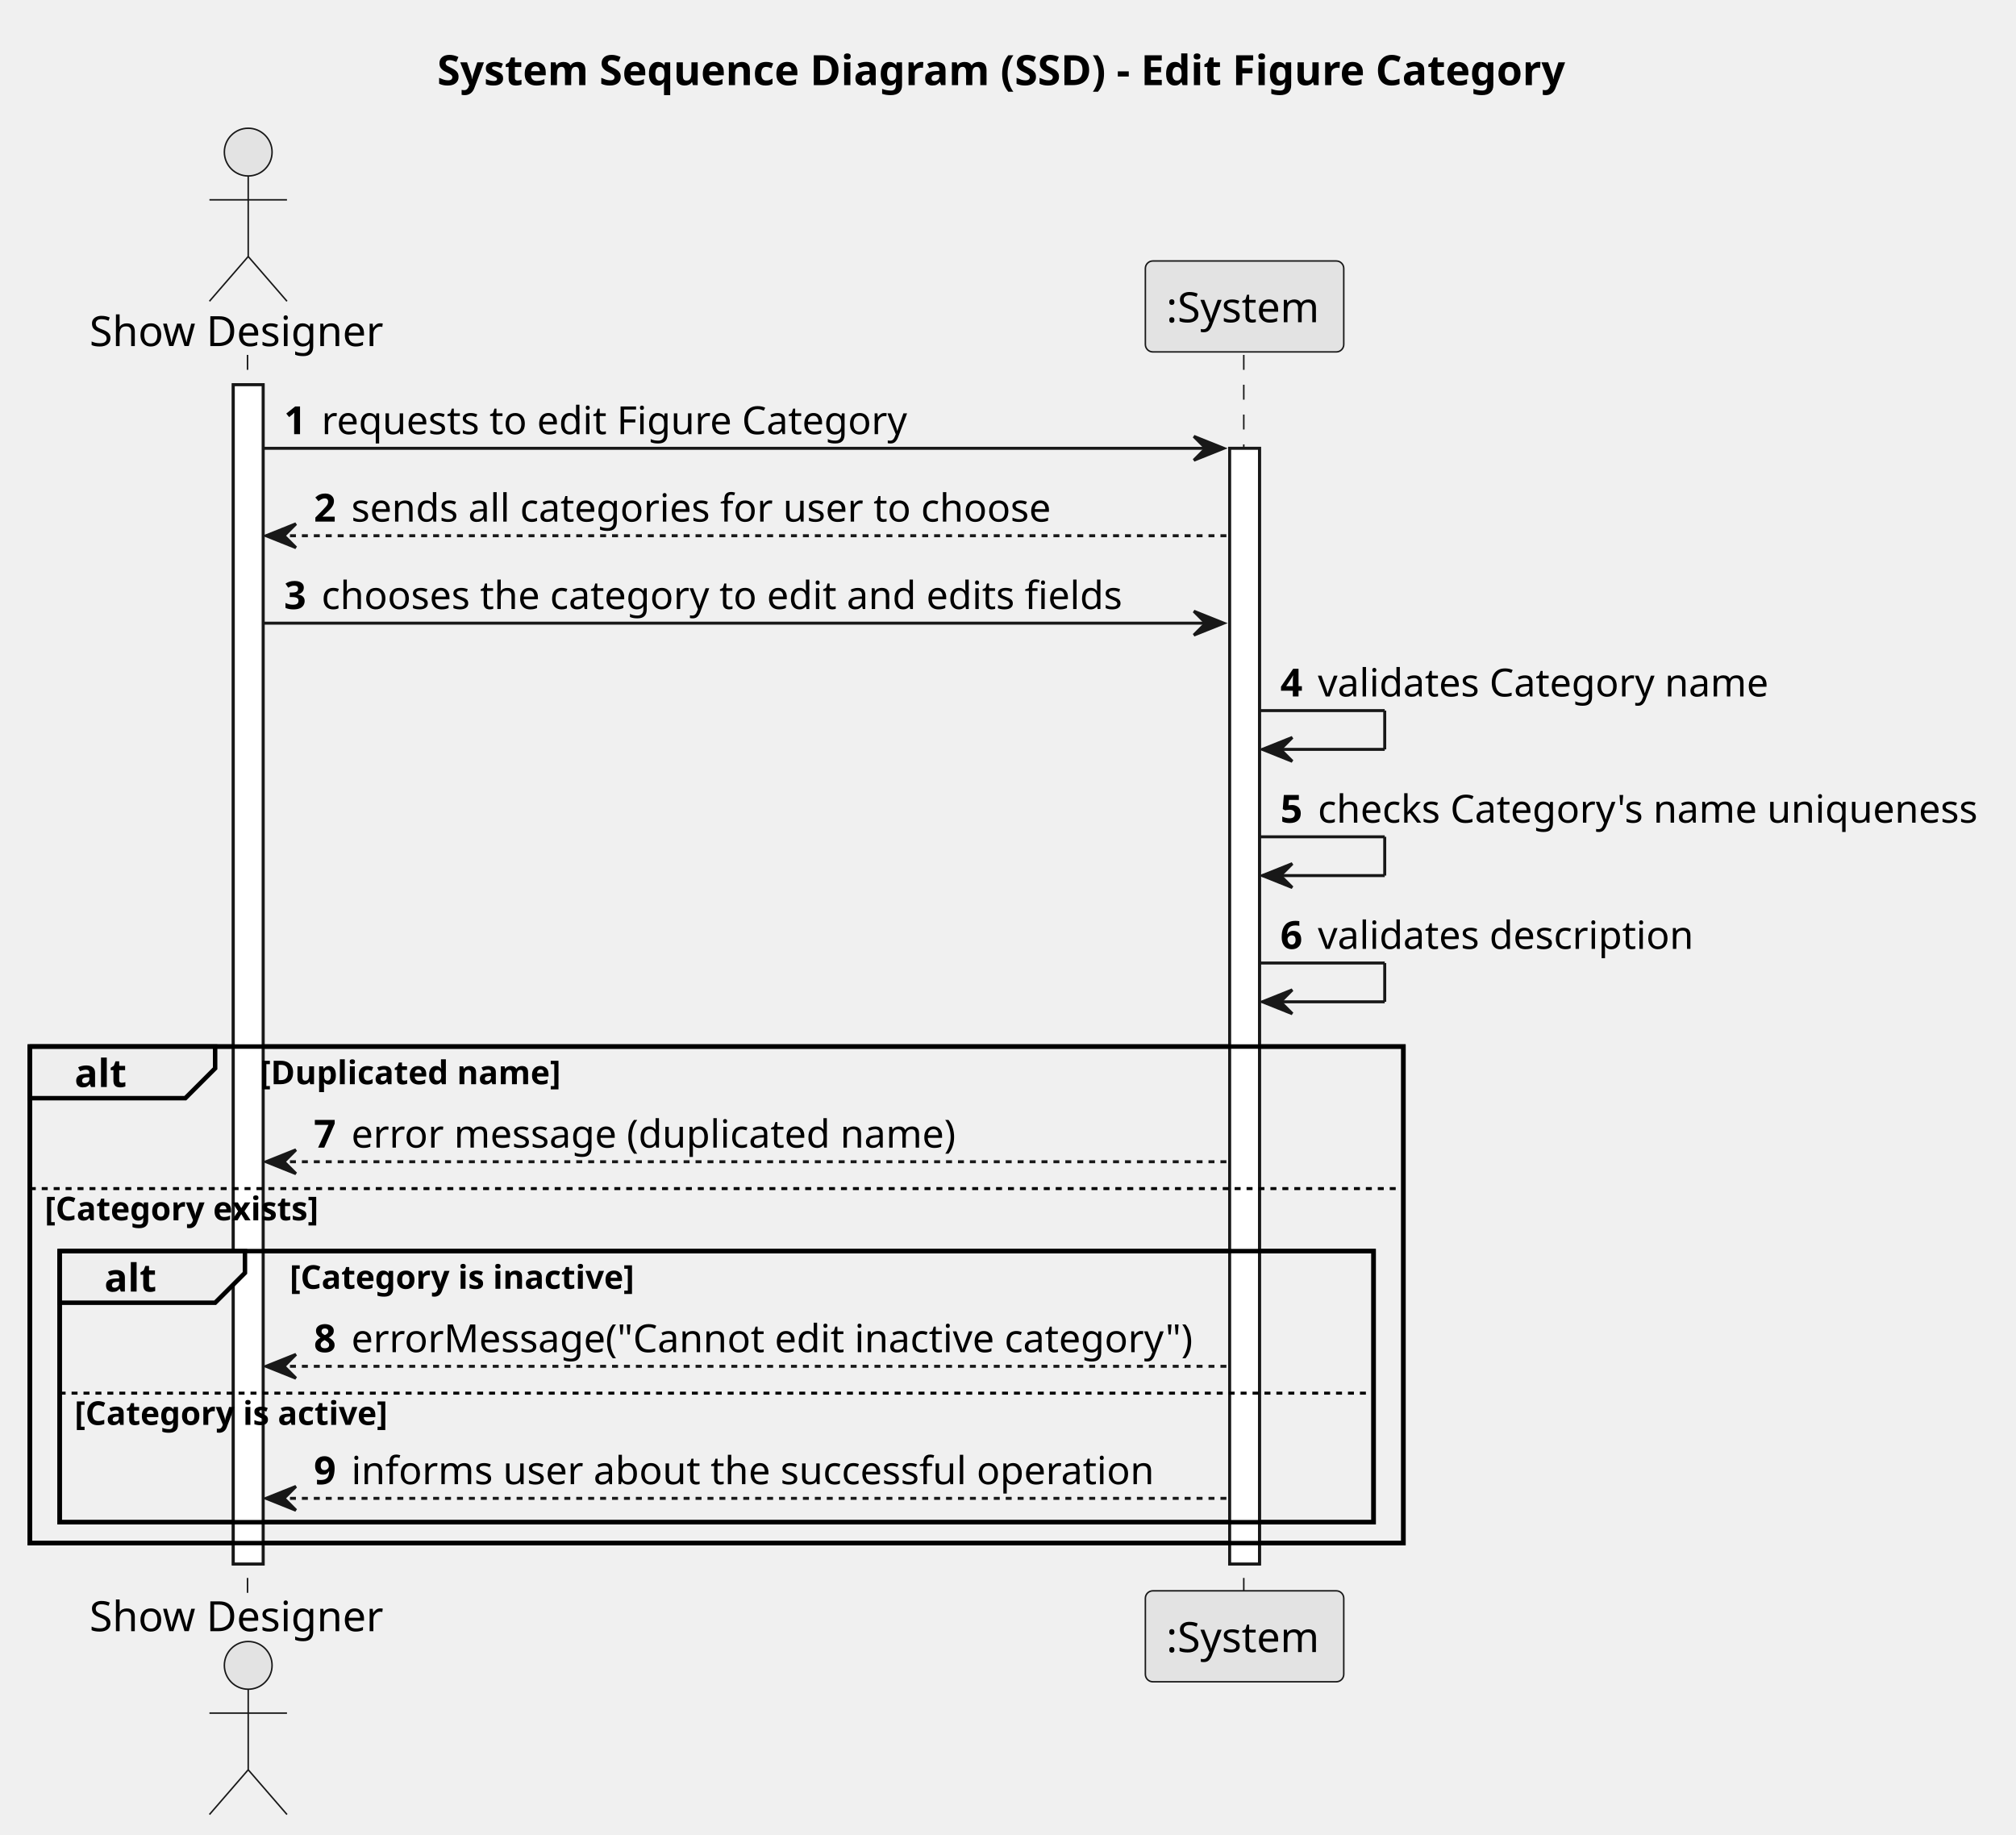
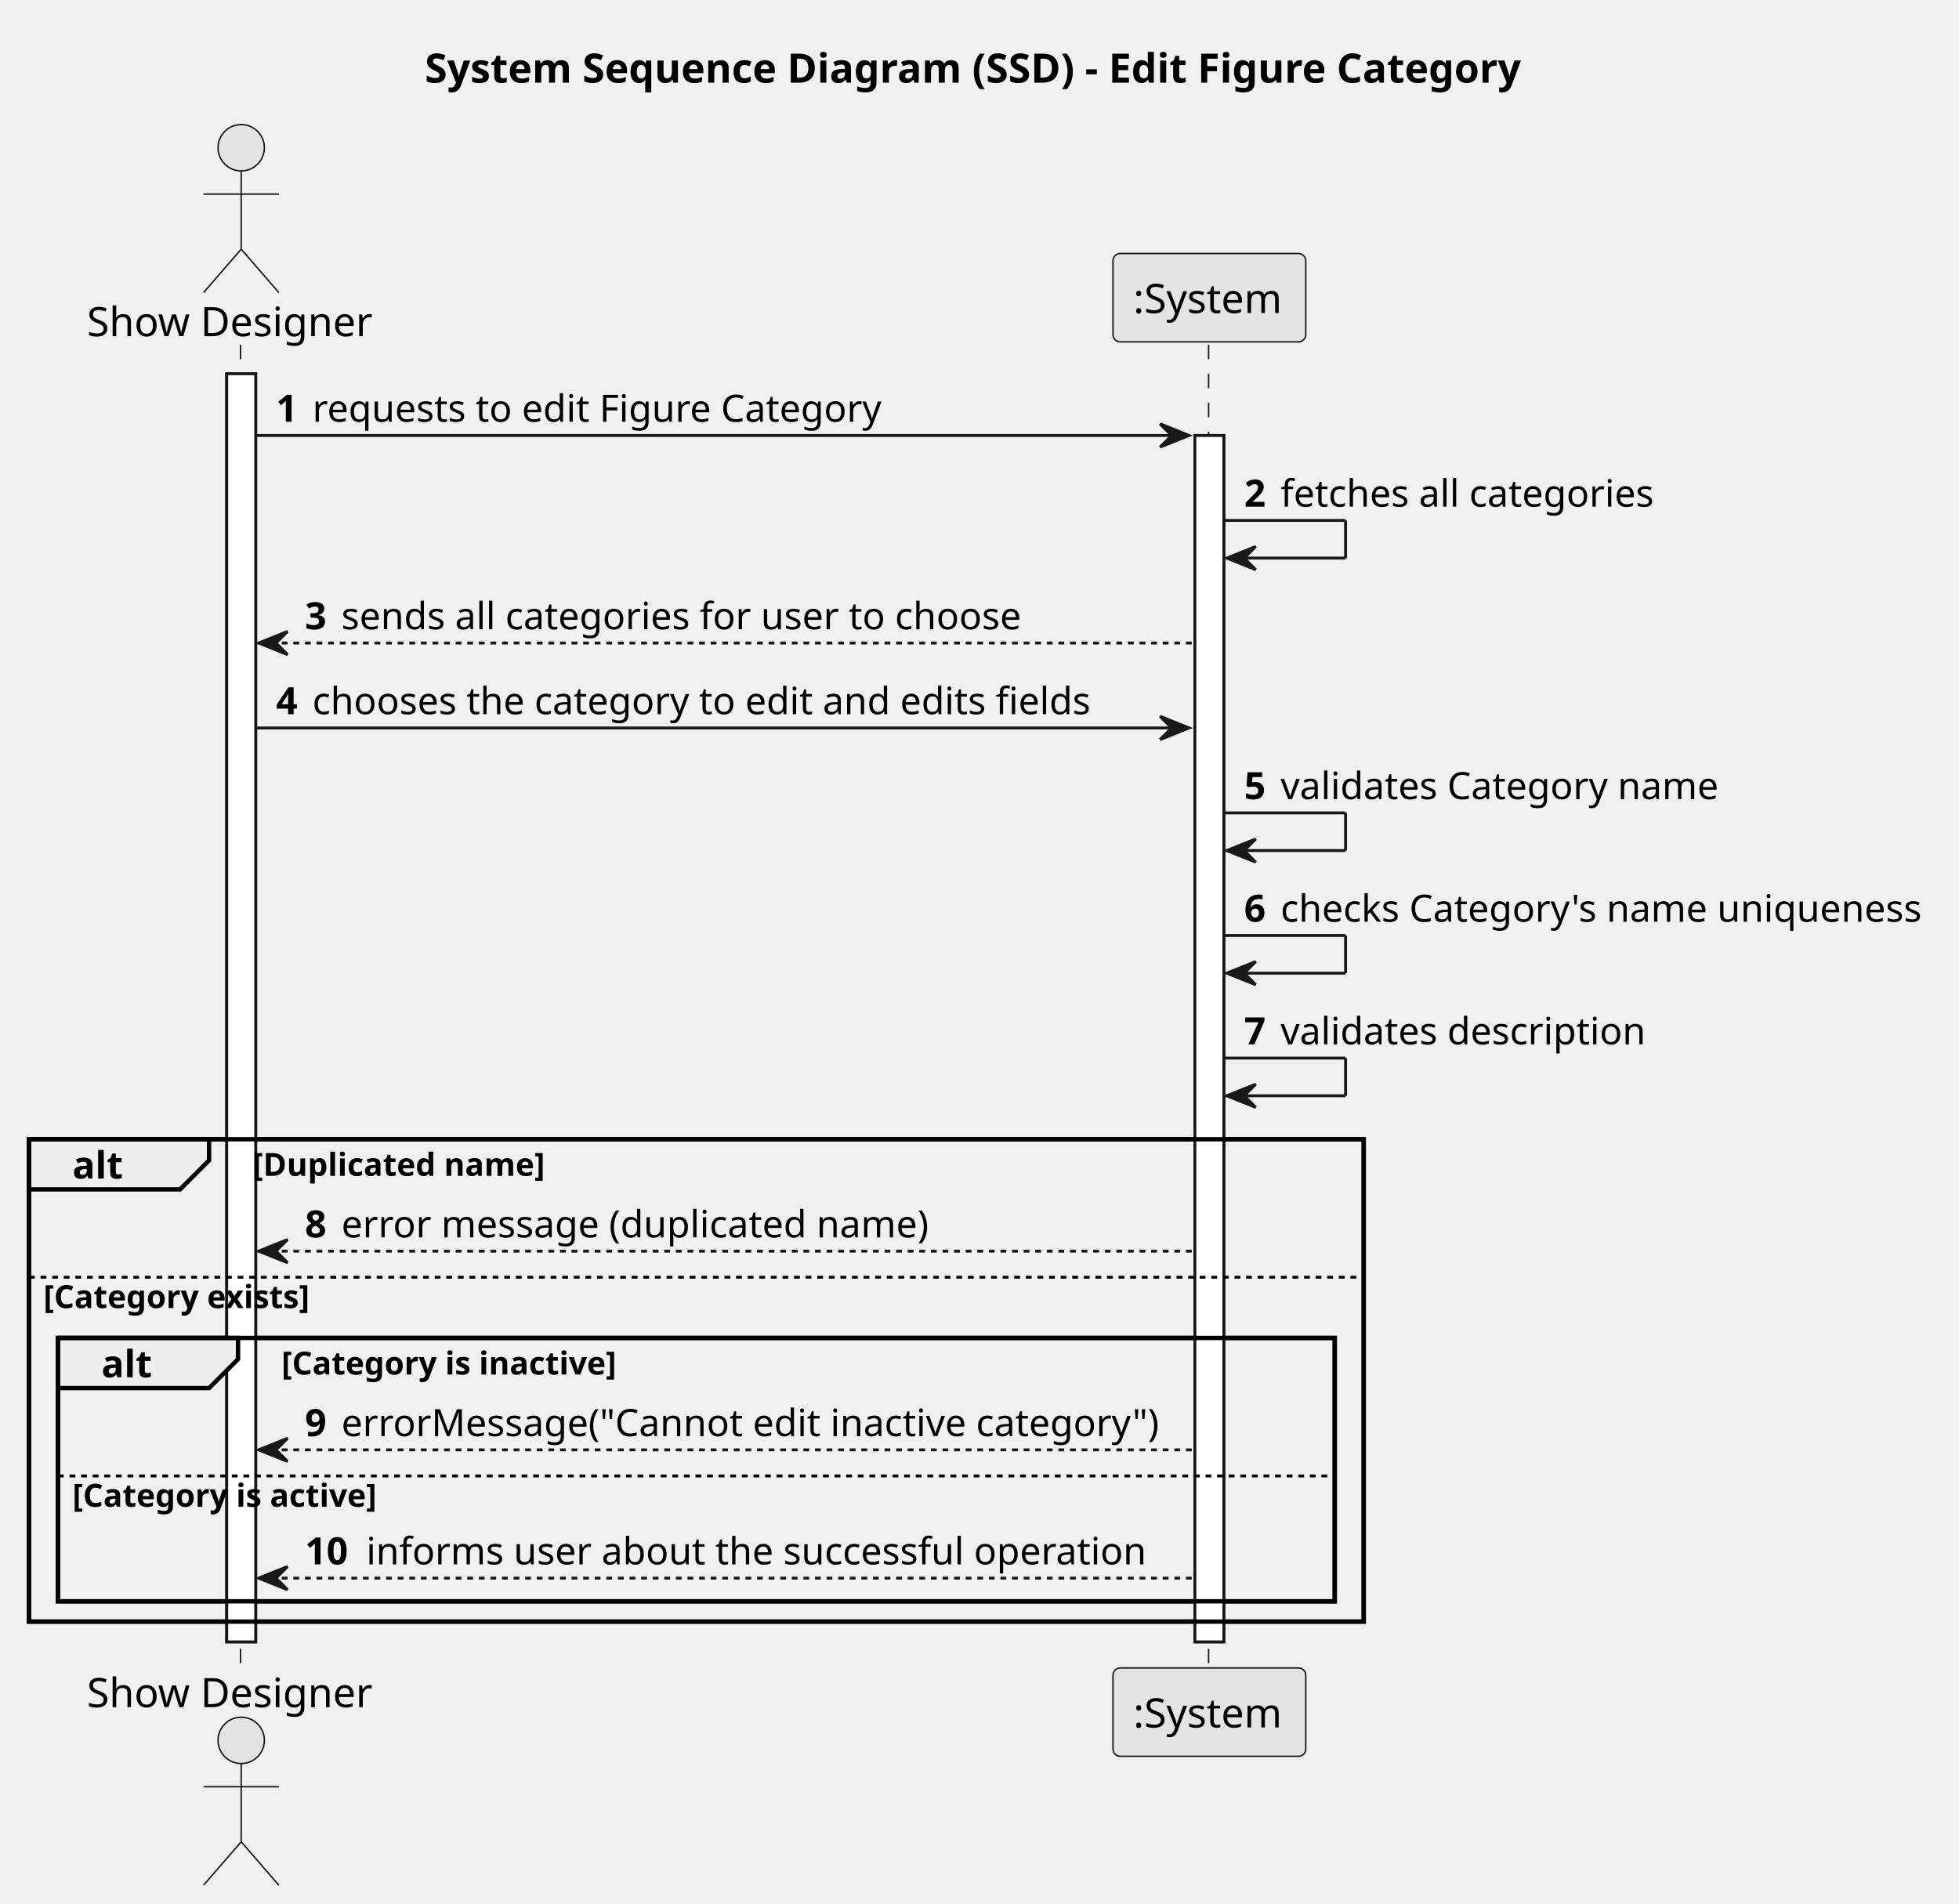
- <svg xmlns="http://www.w3.org/2000/svg" contentStyleType="text/css" height="615px" preserveAspectRatio="none" style="width:676px;height:615px;background:#FFFFFF;" version="1.1" viewBox="0 0 676 615" width="676px" zoomAndPan="magnify">
+ <svg xmlns="http://www.w3.org/2000/svg" contentStyleType="text/css" height="657px" preserveAspectRatio="none" style="width:676px;height:657px;background:#FFFFFF;" version="1.1" viewBox="0 0 676 657" width="676px" zoomAndPan="magnify">
  <defs />
  <g>
    <text fill="#000000" font-family="sans-serif" font-size="14" font-weight="bold" lengthAdjust="spacing" textLength="397.544" x="146.605" y="28.535">System Sequence Diagram (SSD) - Edit Figure Category</text>
-     <rect fill="#FFFFFF" height="395.326" style="stroke:#181818;stroke-width:1.0;" width="10" x="78.231" y="128.977" />
-     <rect fill="#FFFFFF" height="374.016" style="stroke:#181818;stroke-width:1.0;" width="10" x="412.323" y="150.287" />
-     <rect fill="none" height="166.463" style="stroke:#000000;stroke-width:1.5;" width="460.587" x="10" y="350.84" />
-     <rect fill="none" height="90.887" style="stroke:#000000;stroke-width:1.5;" width="440.587" x="20" y="419.416" />
-     <line style="stroke:#181818;stroke-width:0.5;stroke-dasharray:5.0,5.0;" x1="83" x2="83" y1="118.977" y2="534.303" />
-     <line style="stroke:#181818;stroke-width:0.5;stroke-dasharray:5.0,5.0;" x1="417.06" x2="417.06" y1="118.977" y2="534.303" />
+     <rect fill="#FFFFFF" height="437.637" style="stroke:#181818;stroke-width:1.0;" width="10" x="78.231" y="128.977" />
+     <rect fill="#FFFFFF" height="416.326" style="stroke:#181818;stroke-width:1.0;" width="10" x="412.323" y="150.287" />
+     <rect fill="none" height="166.463" style="stroke:#000000;stroke-width:1.5;" width="460.587" x="10" y="393.15" />
+     <rect fill="none" height="90.887" style="stroke:#000000;stroke-width:1.5;" width="440.587" x="20" y="461.727" />
+     <line style="stroke:#181818;stroke-width:0.5;stroke-dasharray:5.0,5.0;" x1="83" x2="83" y1="118.977" y2="576.613" />
+     <line style="stroke:#181818;stroke-width:0.5;stroke-dasharray:5.0,5.0;" x1="417.06" x2="417.06" y1="118.977" y2="576.613" />
    <text fill="#000000" font-family="sans-serif" font-size="14" lengthAdjust="spacing" textLength="100.461" x="30" y="116.023">Show Designer</text>
    <ellipse cx="83.231" cy="50.988" fill="#E3E3E3" rx="8" ry="8" style="stroke:#181818;stroke-width:0.5;" />
    <path d="M83.231,58.988 L83.231,85.988 M70.231,66.988 L96.231,66.988 M83.231,85.988 L70.231,100.988 M83.231,85.988 L96.231,100.988 " fill="none" style="stroke:#181818;stroke-width:0.5;" />
-     <text fill="#000000" font-family="sans-serif" font-size="14" lengthAdjust="spacing" textLength="100.461" x="30" y="546.838">Show Designer</text>
-     <ellipse cx="83.231" cy="558.291" fill="#E3E3E3" rx="8" ry="8" style="stroke:#181818;stroke-width:0.5;" />
-     <path d="M83.231,566.291 L83.231,593.291 M70.231,574.291 L96.231,574.291 M83.231,593.291 L70.231,608.291 M83.231,593.291 L96.231,608.291 " fill="none" style="stroke:#181818;stroke-width:0.5;" />
+     <text fill="#000000" font-family="sans-serif" font-size="14" lengthAdjust="spacing" textLength="100.461" x="30" y="589.148">Show Designer</text>
+     <ellipse cx="83.231" cy="600.602" fill="#E3E3E3" rx="8" ry="8" style="stroke:#181818;stroke-width:0.5;" />
+     <path d="M83.231,608.602 L83.231,635.602 M70.231,616.602 L96.231,616.602 M83.231,635.602 L70.231,650.602 M83.231,635.602 L96.231,650.602 " fill="none" style="stroke:#181818;stroke-width:0.5;" />
    <rect fill="#E3E3E3" height="30.488" rx="2.5" ry="2.5" style="stroke:#181818;stroke-width:0.5;" width="66.527" x="384.06" y="87.488" />
    <text fill="#000000" font-family="sans-serif" font-size="14" lengthAdjust="spacing" textLength="52.527" x="391.06" y="108.023">:System</text>
-     <rect fill="#E3E3E3" height="30.488" rx="2.5" ry="2.5" style="stroke:#181818;stroke-width:0.5;" width="66.527" x="384.06" y="533.303" />
-     <text fill="#000000" font-family="sans-serif" font-size="14" lengthAdjust="spacing" textLength="52.527" x="391.06" y="553.838">:System</text>
-     <rect fill="#FFFFFF" height="395.326" style="stroke:#181818;stroke-width:1.0;" width="10" x="78.231" y="128.977" />
-     <rect fill="#FFFFFF" height="374.016" style="stroke:#181818;stroke-width:1.0;" width="10" x="412.323" y="150.287" />
+     <rect fill="#E3E3E3" height="30.488" rx="2.5" ry="2.5" style="stroke:#181818;stroke-width:0.5;" width="66.527" x="384.06" y="575.613" />
+     <text fill="#000000" font-family="sans-serif" font-size="14" lengthAdjust="spacing" textLength="52.527" x="391.06" y="596.148">:System</text>
+     <rect fill="#FFFFFF" height="437.637" style="stroke:#181818;stroke-width:1.0;" width="10" x="78.231" y="128.977" />
+     <rect fill="#FFFFFF" height="416.326" style="stroke:#181818;stroke-width:1.0;" width="10" x="412.323" y="150.287" />
    <polygon fill="#181818" points="400.323,146.287,410.323,150.287,400.323,154.287,404.323,150.287" style="stroke:#181818;stroke-width:1.0;" />
    <line style="stroke:#181818;stroke-width:1.0;" x1="88.231" x2="406.323" y1="150.287" y2="150.287" />
    <text fill="#000000" font-family="sans-serif" font-size="13" font-weight="bold" lengthAdjust="spacing" textLength="8.576" x="95.231" y="145.545">1</text>
    <text fill="#000000" font-family="sans-serif" font-size="13" lengthAdjust="spacing" textLength="203.461" x="107.806" y="145.545">requests to edit Figure Category</text>
-     <polygon fill="#181818" points="99.231,175.598,89.231,179.598,99.231,183.598,95.231,179.598" style="stroke:#181818;stroke-width:1.0;" />
-     <line style="stroke:#181818;stroke-width:1.0;stroke-dasharray:2.0,2.0;" x1="93.231" x2="411.323" y1="179.598" y2="179.598" />
-     <text fill="#000000" font-family="sans-serif" font-size="13" font-weight="bold" lengthAdjust="spacing" textLength="8.576" x="105.231" y="174.856">2</text>
-     <text fill="#000000" font-family="sans-serif" font-size="13" lengthAdjust="spacing" textLength="243.858" x="117.806" y="174.856">sends all categories for user to choose</text>
-     <polygon fill="#181818" points="400.323,204.908,410.323,208.908,400.323,212.908,404.323,208.908" style="stroke:#181818;stroke-width:1.0;" />
-     <line style="stroke:#181818;stroke-width:1.0;" x1="88.231" x2="406.323" y1="208.908" y2="208.908" />
-     <text fill="#000000" font-family="sans-serif" font-size="13" font-weight="bold" lengthAdjust="spacing" textLength="8.576" x="95.231" y="204.166">3</text>
-     <text fill="#000000" font-family="sans-serif" font-size="13" lengthAdjust="spacing" textLength="279.646" x="107.806" y="204.166">chooses the category to edit and edits fields</text>
-     <line style="stroke:#181818;stroke-width:1.0;" x1="422.323" x2="464.323" y1="238.219" y2="238.219" />
-     <line style="stroke:#181818;stroke-width:1.0;" x1="464.323" x2="464.323" y1="238.219" y2="251.219" />
-     <line style="stroke:#181818;stroke-width:1.0;" x1="423.323" x2="464.323" y1="251.219" y2="251.219" />
-     <polygon fill="#181818" points="433.323,247.219,423.323,251.219,433.323,255.219,429.323,251.219" style="stroke:#181818;stroke-width:1.0;" />
-     <text fill="#000000" font-family="sans-serif" font-size="13" font-weight="bold" lengthAdjust="spacing" textLength="8.576" x="429.323" y="233.477">4</text>
-     <text fill="#000000" font-family="sans-serif" font-size="13" lengthAdjust="spacing" textLength="154.851" x="441.899" y="233.477">validates Category name</text>
+     <line style="stroke:#181818;stroke-width:1.0;" x1="422.323" x2="464.323" y1="179.598" y2="179.598" />
+     <line style="stroke:#181818;stroke-width:1.0;" x1="464.323" x2="464.323" y1="179.598" y2="192.598" />
+     <line style="stroke:#181818;stroke-width:1.0;" x1="423.323" x2="464.323" y1="192.598" y2="192.598" />
+     <polygon fill="#181818" points="433.323,188.598,423.323,192.598,433.323,196.598,429.323,192.598" style="stroke:#181818;stroke-width:1.0;" />
+     <text fill="#000000" font-family="sans-serif" font-size="13" font-weight="bold" lengthAdjust="spacing" textLength="8.576" x="429.323" y="174.856">2</text>
+     <text fill="#000000" font-family="sans-serif" font-size="13" lengthAdjust="spacing" textLength="133.383" x="441.899" y="174.856">fetches all categories</text>
+     <polygon fill="#181818" points="99.231,217.908,89.231,221.908,99.231,225.908,95.231,221.908" style="stroke:#181818;stroke-width:1.0;" />
+     <line style="stroke:#181818;stroke-width:1.0;stroke-dasharray:2.0,2.0;" x1="93.231" x2="411.323" y1="221.908" y2="221.908" />
+     <text fill="#000000" font-family="sans-serif" font-size="13" font-weight="bold" lengthAdjust="spacing" textLength="8.576" x="105.231" y="217.166">3</text>
+     <text fill="#000000" font-family="sans-serif" font-size="13" lengthAdjust="spacing" textLength="243.858" x="117.806" y="217.166">sends all categories for user to choose</text>
+     <polygon fill="#181818" points="400.323,247.219,410.323,251.219,400.323,255.219,404.323,251.219" style="stroke:#181818;stroke-width:1.0;" />
+     <line style="stroke:#181818;stroke-width:1.0;" x1="88.231" x2="406.323" y1="251.219" y2="251.219" />
+     <text fill="#000000" font-family="sans-serif" font-size="13" font-weight="bold" lengthAdjust="spacing" textLength="8.576" x="95.231" y="246.477">4</text>
+     <text fill="#000000" font-family="sans-serif" font-size="13" lengthAdjust="spacing" textLength="279.646" x="107.806" y="246.477">chooses the category to edit and edits fields</text>
    <line style="stroke:#181818;stroke-width:1.0;" x1="422.323" x2="464.323" y1="280.529" y2="280.529" />
    <line style="stroke:#181818;stroke-width:1.0;" x1="464.323" x2="464.323" y1="280.529" y2="293.529" />
    <line style="stroke:#181818;stroke-width:1.0;" x1="423.323" x2="464.323" y1="293.529" y2="293.529" />
    <polygon fill="#181818" points="433.323,289.529,423.323,293.529,433.323,297.529,429.323,293.529" style="stroke:#181818;stroke-width:1.0;" />
    <text fill="#000000" font-family="sans-serif" font-size="13" font-weight="bold" lengthAdjust="spacing" textLength="8.576" x="429.323" y="275.787">5</text>
-     <text fill="#000000" font-family="sans-serif" font-size="13" lengthAdjust="spacing" textLength="227.856" x="441.899" y="275.787">checks Category's name uniqueness</text>
+     <text fill="#000000" font-family="sans-serif" font-size="13" lengthAdjust="spacing" textLength="154.851" x="441.899" y="275.787">validates Category name</text>
    <line style="stroke:#181818;stroke-width:1.0;" x1="422.323" x2="464.323" y1="322.84" y2="322.84" />
    <line style="stroke:#181818;stroke-width:1.0;" x1="464.323" x2="464.323" y1="322.84" y2="335.84" />
    <line style="stroke:#181818;stroke-width:1.0;" x1="423.323" x2="464.323" y1="335.84" y2="335.84" />
    <polygon fill="#181818" points="433.323,331.84,423.323,335.84,433.323,339.84,429.323,335.84" style="stroke:#181818;stroke-width:1.0;" />
    <text fill="#000000" font-family="sans-serif" font-size="13" font-weight="bold" lengthAdjust="spacing" textLength="8.576" x="429.323" y="318.098">6</text>
-     <text fill="#000000" font-family="sans-serif" font-size="13" lengthAdjust="spacing" textLength="130.273" x="441.899" y="318.098">validates description</text>
-     <path d="M10,350.84 L72.139,350.84 L72.139,358.15 L62.139,368.15 L10,368.15 L10,350.84 " fill="#EEEEEE" style="stroke:#000000;stroke-width:1.5;" />
-     <rect fill="none" height="166.463" style="stroke:#000000;stroke-width:1.5;" width="460.587" x="10" y="350.84" />
-     <text fill="#000000" font-family="sans-serif" font-size="13" font-weight="bold" lengthAdjust="spacing" textLength="17.139" x="25" y="364.408">alt</text>
-     <text fill="#000000" font-family="sans-serif" font-size="11" font-weight="bold" lengthAdjust="spacing" textLength="103.485" x="87.139" y="363.475">[Duplicated name]</text>
-     <polygon fill="#181818" points="99.231,385.461,89.231,389.461,99.231,393.461,95.231,389.461" style="stroke:#181818;stroke-width:1.0;" />
-     <line style="stroke:#181818;stroke-width:1.0;stroke-dasharray:2.0,2.0;" x1="93.231" x2="411.323" y1="389.461" y2="389.461" />
-     <text fill="#000000" font-family="sans-serif" font-size="13" font-weight="bold" lengthAdjust="spacing" textLength="8.576" x="105.231" y="384.719">7</text>
-     <text fill="#000000" font-family="sans-serif" font-size="13" lengthAdjust="spacing" textLength="207.841" x="117.806" y="384.719">error message (duplicated name)</text>
-     <line style="stroke:#000000;stroke-width:1.0;stroke-dasharray:2.0,2.0;" x1="10" x2="470.587" y1="398.461" y2="398.461" />
-     <text fill="#000000" font-family="sans-serif" font-size="11" font-weight="bold" lengthAdjust="spacing" textLength="96.1" x="15" y="409.096">[Category exists]</text>
-     <path d="M20,419.416 L82.139,419.416 L82.139,426.727 L72.139,436.727 L20,436.727 L20,419.416 " fill="#EEEEEE" style="stroke:#000000;stroke-width:1.5;" />
-     <rect fill="none" height="90.887" style="stroke:#000000;stroke-width:1.5;" width="440.587" x="20" y="419.416" />
-     <text fill="#000000" font-family="sans-serif" font-size="13" font-weight="bold" lengthAdjust="spacing" textLength="17.139" x="35" y="432.984">alt</text>
-     <text fill="#000000" font-family="sans-serif" font-size="11" font-weight="bold" lengthAdjust="spacing" textLength="120.232" x="97.139" y="432.051">[Category is inactive]</text>
-     <polygon fill="#181818" points="99.231,454.037,89.231,458.037,99.231,462.037,95.231,458.037" style="stroke:#181818;stroke-width:1.0;" />
-     <line style="stroke:#181818;stroke-width:1.0;stroke-dasharray:2.0,2.0;" x1="93.231" x2="411.323" y1="458.037" y2="458.037" />
-     <text fill="#000000" font-family="sans-serif" font-size="13" font-weight="bold" lengthAdjust="spacing" textLength="8.576" x="105.231" y="453.295">8</text>
-     <text fill="#000000" font-family="sans-serif" font-size="13" lengthAdjust="spacing" textLength="287.517" x="117.806" y="453.295">errorMessage("Cannot edit inactive category")</text>
-     <line style="stroke:#000000;stroke-width:1.0;stroke-dasharray:2.0,2.0;" x1="20" x2="460.587" y1="467.037" y2="467.037" />
-     <text fill="#000000" font-family="sans-serif" font-size="11" font-weight="bold" lengthAdjust="spacing" textLength="109.431" x="25" y="477.672">[Category is active]</text>
-     <polygon fill="#181818" points="99.231,498.303,89.231,502.303,99.231,506.303,95.231,502.303" style="stroke:#181818;stroke-width:1.0;" />
-     <line style="stroke:#181818;stroke-width:1.0;stroke-dasharray:2.0,2.0;" x1="93.231" x2="411.323" y1="502.303" y2="502.303" />
-     <text fill="#000000" font-family="sans-serif" font-size="13" font-weight="bold" lengthAdjust="spacing" textLength="8.576" x="105.231" y="497.56">9</text>
-     <text fill="#000000" font-family="sans-serif" font-size="13" lengthAdjust="spacing" textLength="278.643" x="117.806" y="497.56">informs user about the successful operation</text>
+     <text fill="#000000" font-family="sans-serif" font-size="13" lengthAdjust="spacing" textLength="227.856" x="441.899" y="318.098">checks Category's name uniqueness</text>
+     <line style="stroke:#181818;stroke-width:1.0;" x1="422.323" x2="464.323" y1="365.15" y2="365.15" />
+     <line style="stroke:#181818;stroke-width:1.0;" x1="464.323" x2="464.323" y1="365.15" y2="378.15" />
+     <line style="stroke:#181818;stroke-width:1.0;" x1="423.323" x2="464.323" y1="378.15" y2="378.15" />
+     <polygon fill="#181818" points="433.323,374.15,423.323,378.15,433.323,382.15,429.323,378.15" style="stroke:#181818;stroke-width:1.0;" />
+     <text fill="#000000" font-family="sans-serif" font-size="13" font-weight="bold" lengthAdjust="spacing" textLength="8.576" x="429.323" y="360.408">7</text>
+     <text fill="#000000" font-family="sans-serif" font-size="13" lengthAdjust="spacing" textLength="130.273" x="441.899" y="360.408">validates description</text>
+     <path d="M10,393.15 L72.139,393.15 L72.139,400.461 L62.139,410.461 L10,410.461 L10,393.15 " fill="#EEEEEE" style="stroke:#000000;stroke-width:1.5;" />
+     <rect fill="none" height="166.463" style="stroke:#000000;stroke-width:1.5;" width="460.587" x="10" y="393.15" />
+     <text fill="#000000" font-family="sans-serif" font-size="13" font-weight="bold" lengthAdjust="spacing" textLength="17.139" x="25" y="406.719">alt</text>
+     <text fill="#000000" font-family="sans-serif" font-size="11" font-weight="bold" lengthAdjust="spacing" textLength="103.485" x="87.139" y="405.785">[Duplicated name]</text>
+     <polygon fill="#181818" points="99.231,427.772,89.231,431.772,99.231,435.772,95.231,431.772" style="stroke:#181818;stroke-width:1.0;" />
+     <line style="stroke:#181818;stroke-width:1.0;stroke-dasharray:2.0,2.0;" x1="93.231" x2="411.323" y1="431.772" y2="431.772" />
+     <text fill="#000000" font-family="sans-serif" font-size="13" font-weight="bold" lengthAdjust="spacing" textLength="8.576" x="105.231" y="427.029">8</text>
+     <text fill="#000000" font-family="sans-serif" font-size="13" lengthAdjust="spacing" textLength="207.841" x="117.806" y="427.029">error message (duplicated name)</text>
+     <line style="stroke:#000000;stroke-width:1.0;stroke-dasharray:2.0,2.0;" x1="10" x2="470.587" y1="440.772" y2="440.772" />
+     <text fill="#000000" font-family="sans-serif" font-size="11" font-weight="bold" lengthAdjust="spacing" textLength="96.1" x="15" y="451.406">[Category exists]</text>
+     <path d="M20,461.727 L82.139,461.727 L82.139,469.037 L72.139,479.037 L20,479.037 L20,461.727 " fill="#EEEEEE" style="stroke:#000000;stroke-width:1.5;" />
+     <rect fill="none" height="90.887" style="stroke:#000000;stroke-width:1.5;" width="440.587" x="20" y="461.727" />
+     <text fill="#000000" font-family="sans-serif" font-size="13" font-weight="bold" lengthAdjust="spacing" textLength="17.139" x="35" y="475.295">alt</text>
+     <text fill="#000000" font-family="sans-serif" font-size="11" font-weight="bold" lengthAdjust="spacing" textLength="120.232" x="97.139" y="474.361">[Category is inactive]</text>
+     <polygon fill="#181818" points="99.231,496.348,89.231,500.348,99.231,504.348,95.231,500.348" style="stroke:#181818;stroke-width:1.0;" />
+     <line style="stroke:#181818;stroke-width:1.0;stroke-dasharray:2.0,2.0;" x1="93.231" x2="411.323" y1="500.348" y2="500.348" />
+     <text fill="#000000" font-family="sans-serif" font-size="13" font-weight="bold" lengthAdjust="spacing" textLength="8.576" x="105.231" y="495.606">9</text>
+     <text fill="#000000" font-family="sans-serif" font-size="13" lengthAdjust="spacing" textLength="287.517" x="117.806" y="495.606">errorMessage("Cannot edit inactive category")</text>
+     <line style="stroke:#000000;stroke-width:1.0;stroke-dasharray:2.0,2.0;" x1="20" x2="460.587" y1="509.348" y2="509.348" />
+     <text fill="#000000" font-family="sans-serif" font-size="11" font-weight="bold" lengthAdjust="spacing" textLength="109.431" x="25" y="519.982">[Category is active]</text>
+     <polygon fill="#181818" points="99.231,540.613,89.231,544.613,99.231,548.613,95.231,544.613" style="stroke:#181818;stroke-width:1.0;" />
+     <line style="stroke:#181818;stroke-width:1.0;stroke-dasharray:2.0,2.0;" x1="93.231" x2="411.323" y1="544.613" y2="544.613" />
+     <text fill="#000000" font-family="sans-serif" font-size="13" font-weight="bold" lengthAdjust="spacing" textLength="17.151" x="105.231" y="539.871">10</text>
+     <text fill="#000000" font-family="sans-serif" font-size="13" lengthAdjust="spacing" textLength="278.643" x="126.382" y="539.871">informs user about the successful operation</text>
  </g>
</svg>
